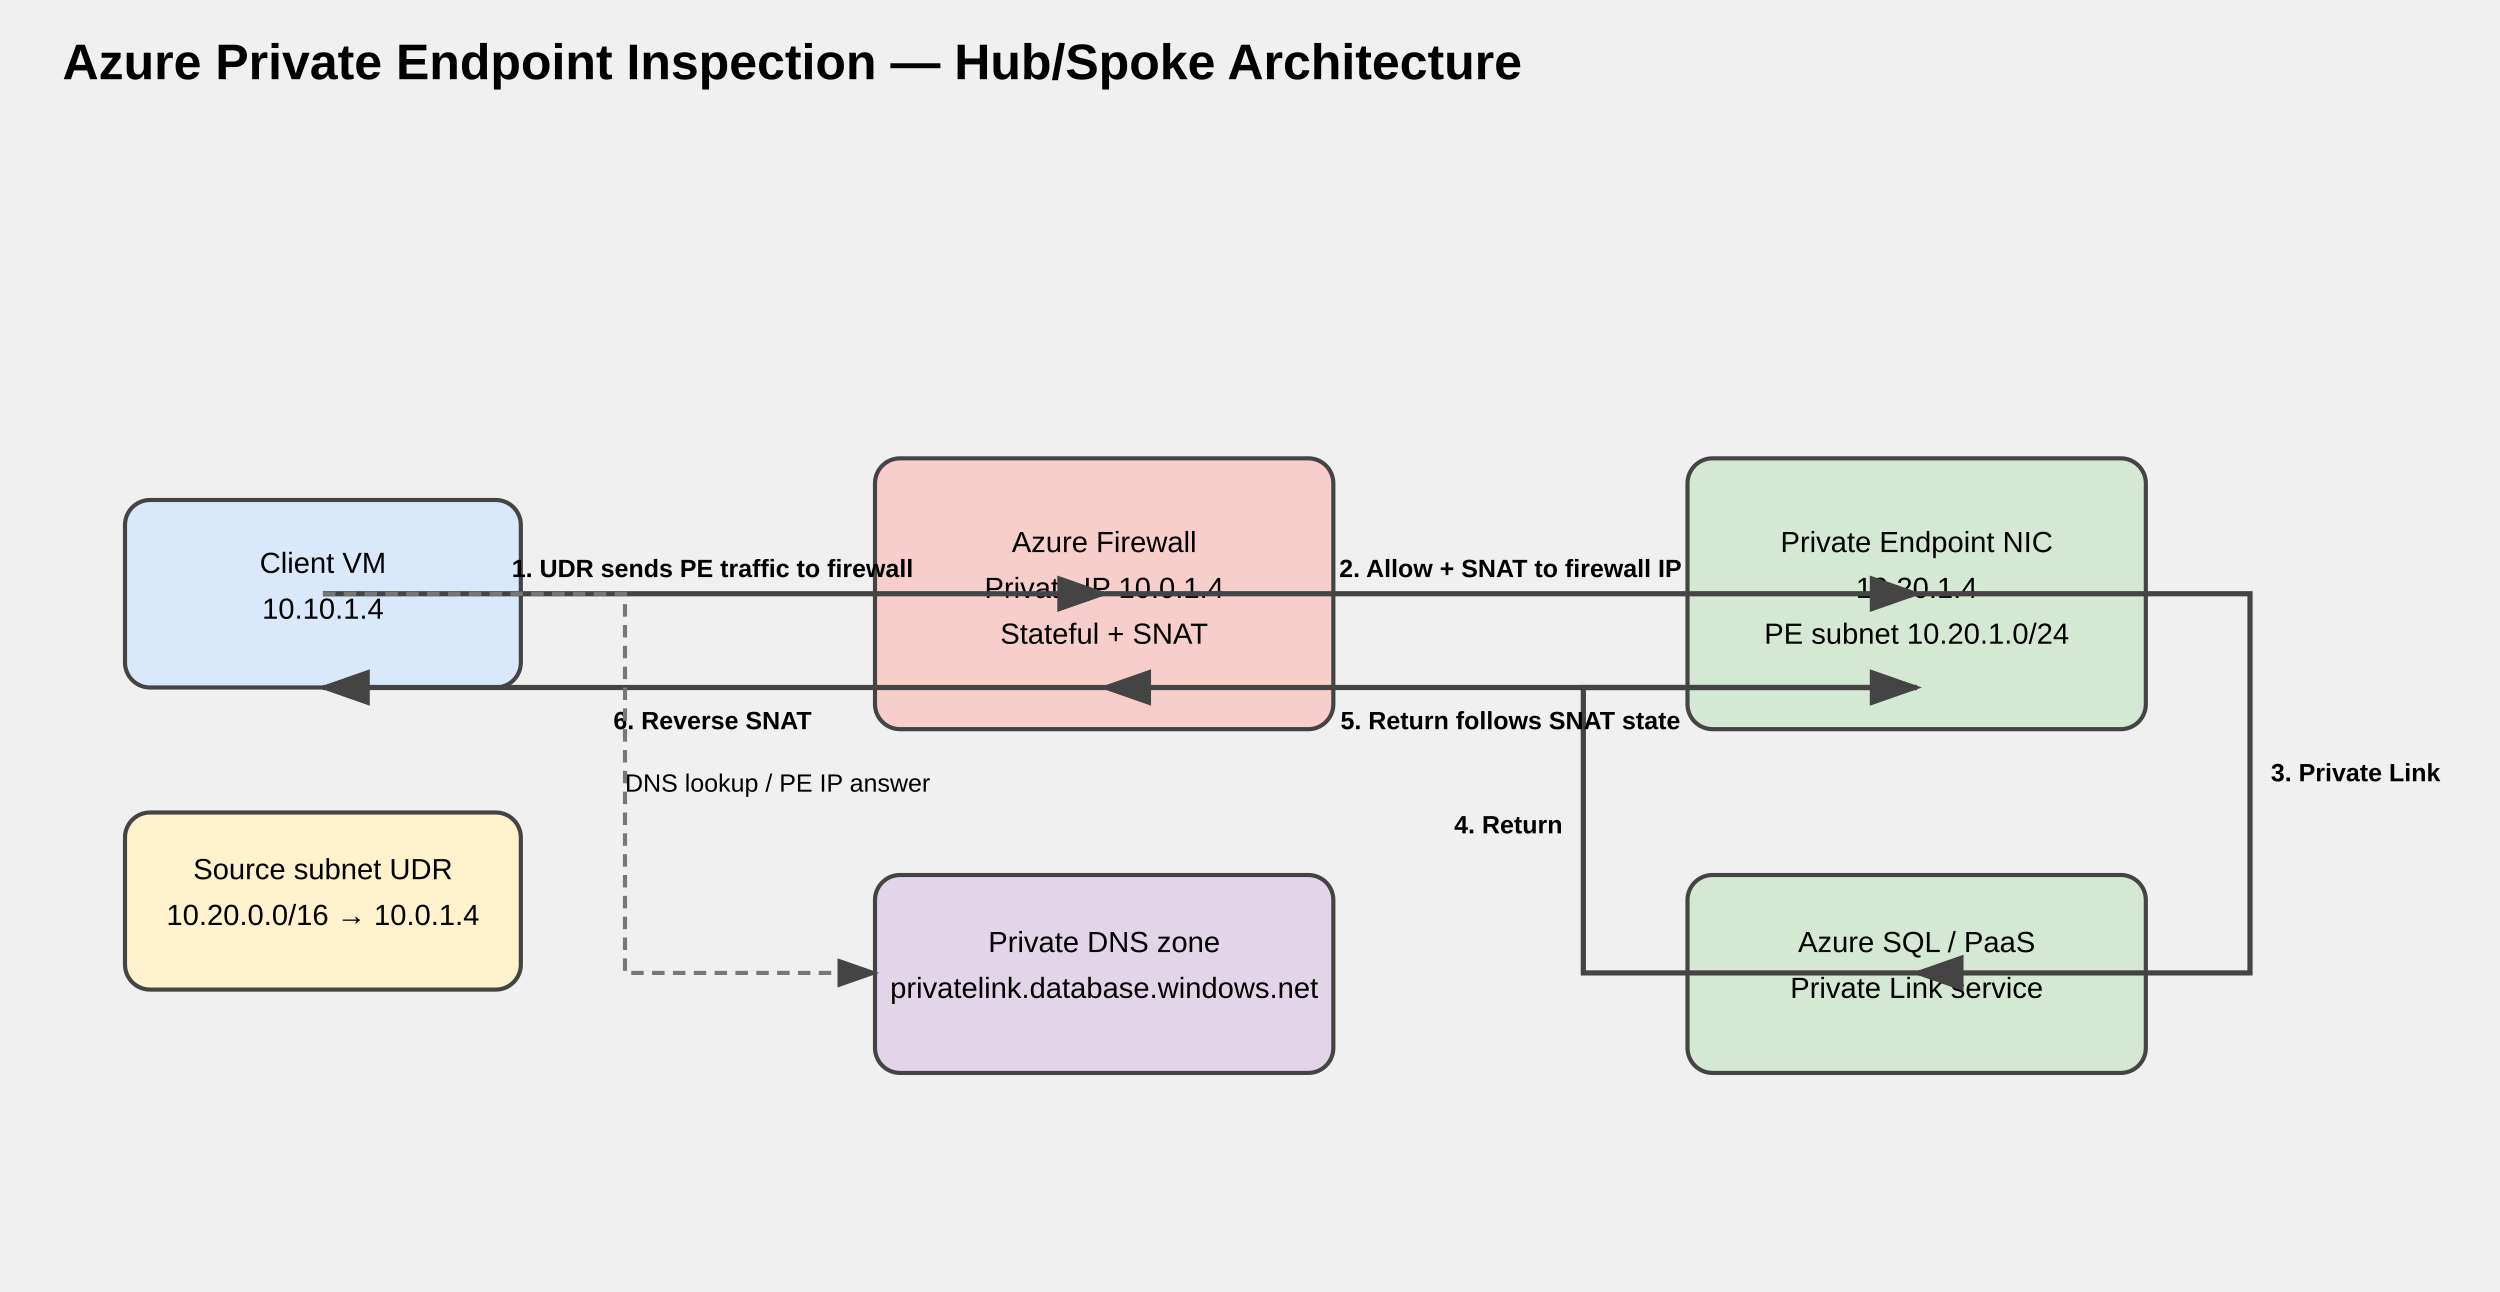
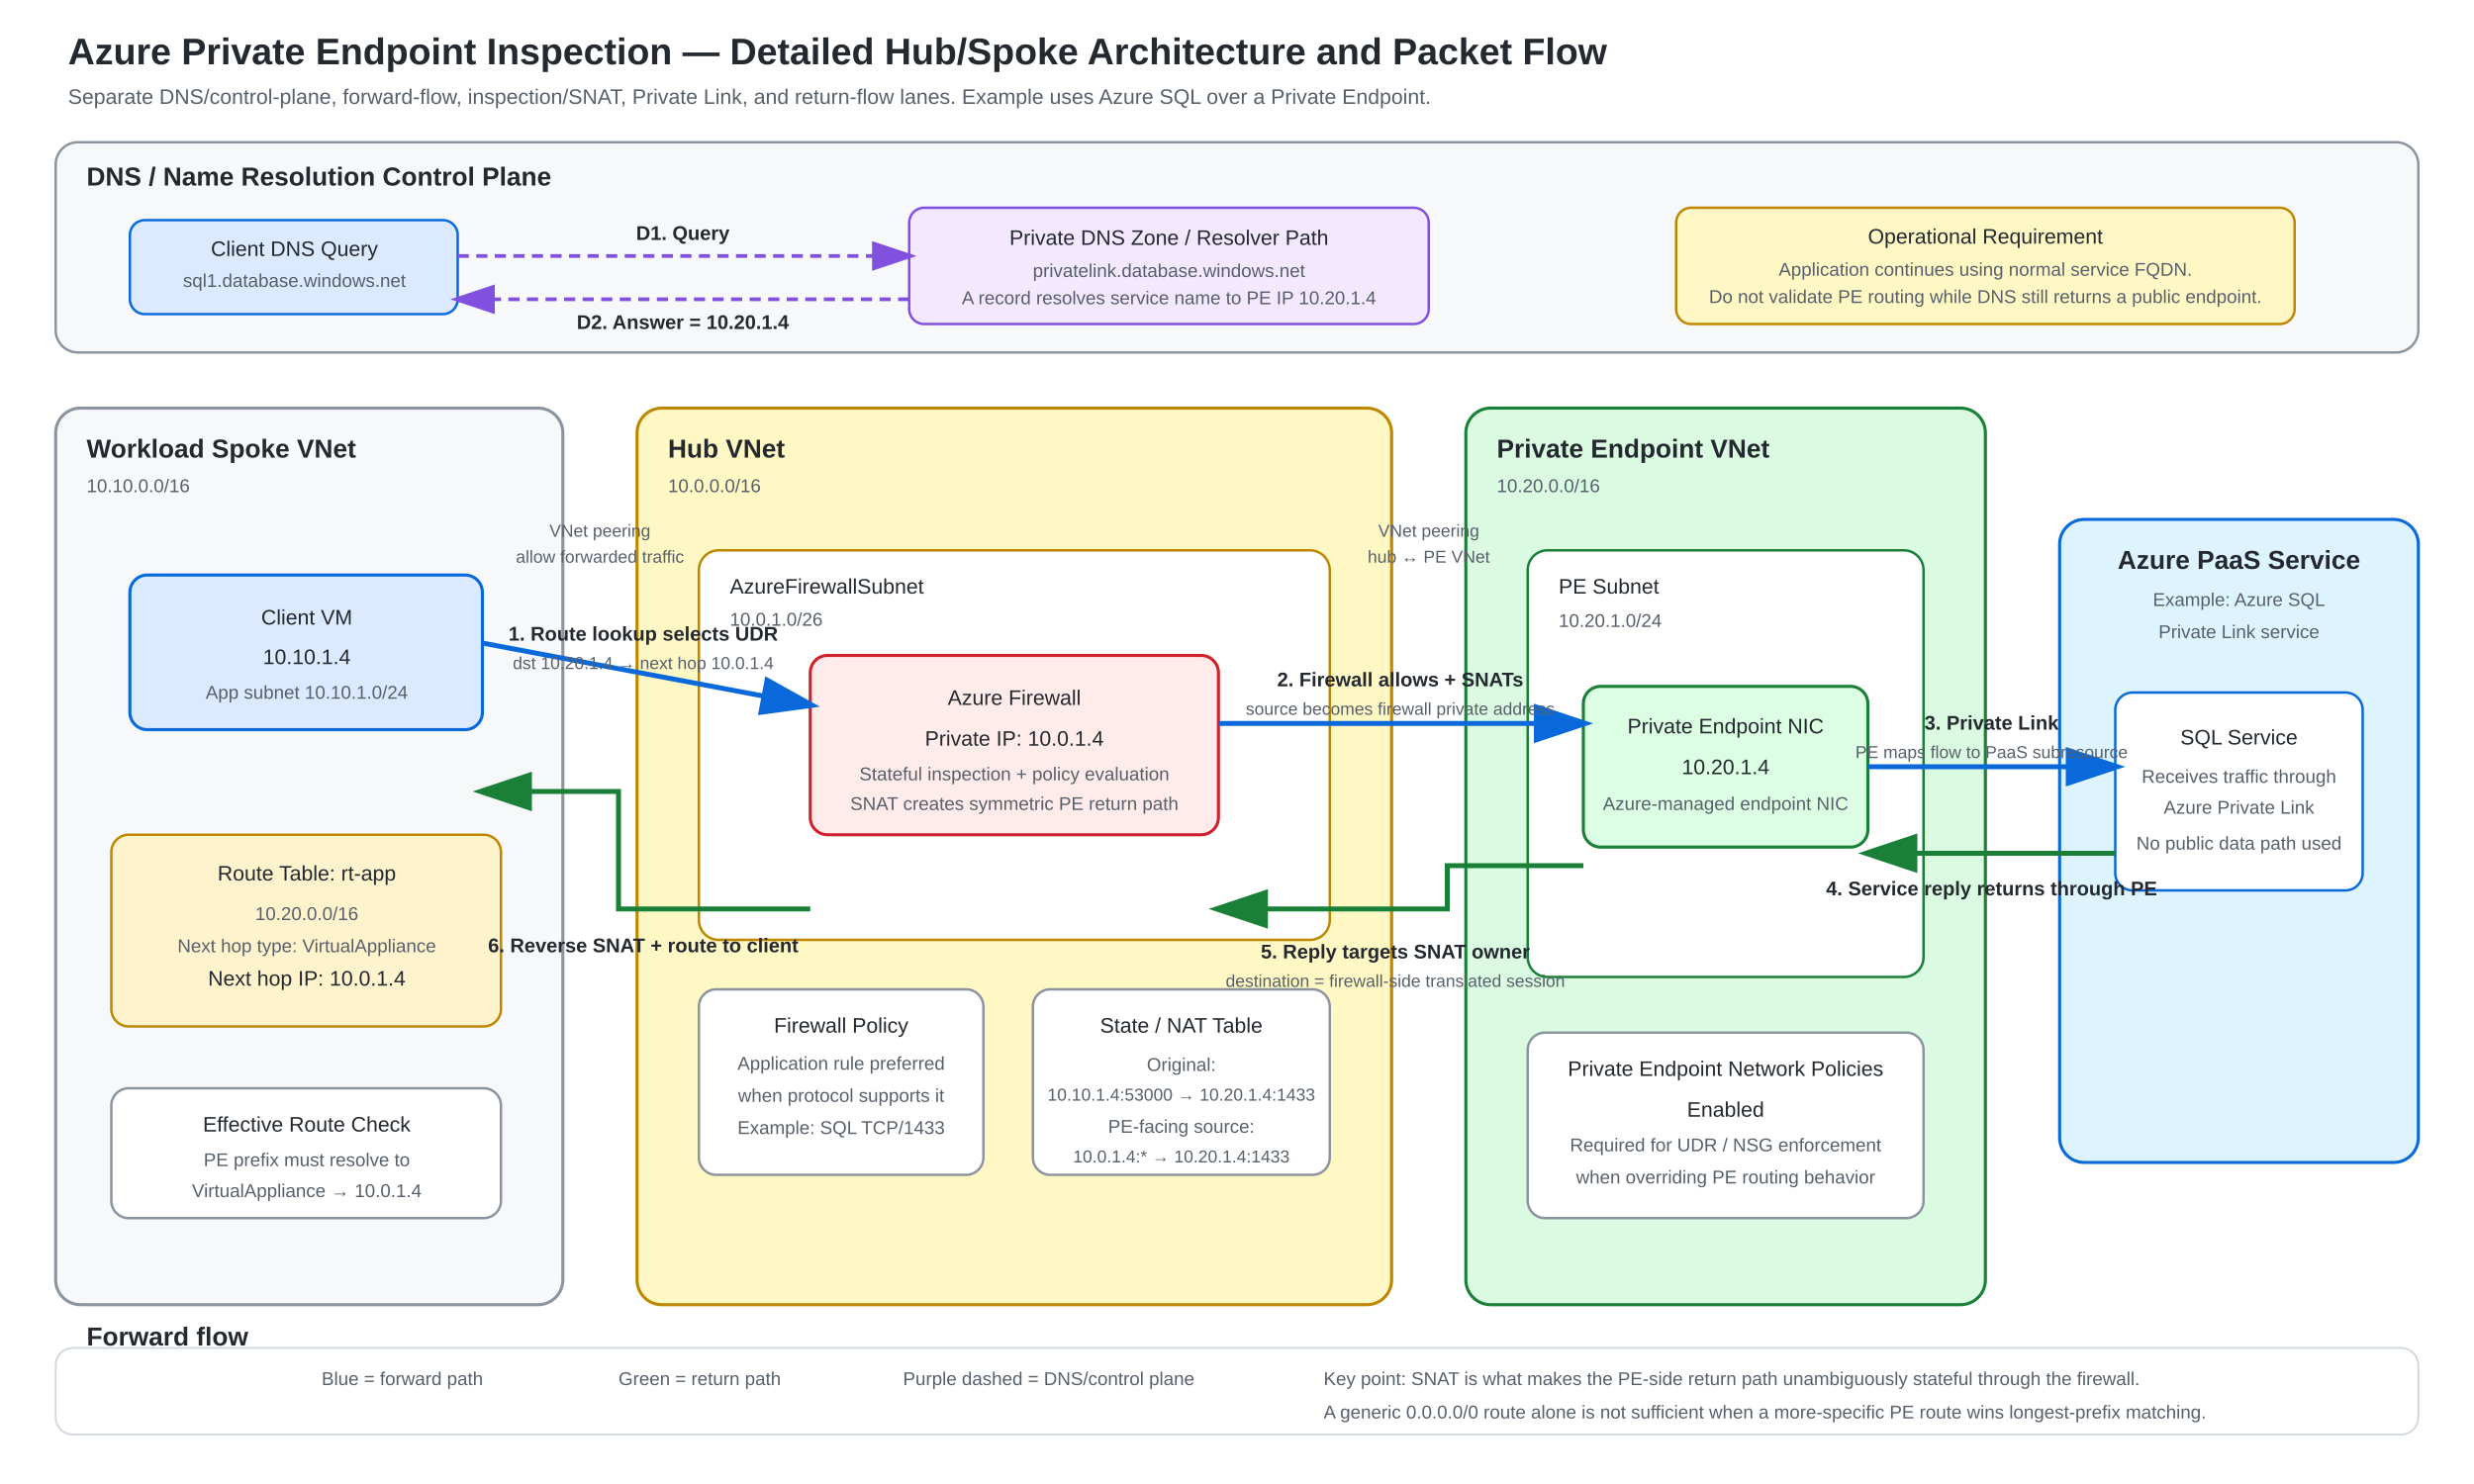
- <svg xmlns="http://www.w3.org/2000/svg" width="1200" height="620" viewBox="0 0 1200 620">
+ <svg xmlns="http://www.w3.org/2000/svg" width="2000" height="1200" viewBox="0 0 2000 1200">
  <defs>
-     <marker id="a" markerWidth="10" markerHeight="7" refX="9" refY="3.5" orient="auto">
-       <polygon points="0 0,10 3.5,0 7" fill="#444" />
+     <marker id="blueArrow" markerWidth="12" markerHeight="8" refX="10" refY="4" orient="auto">
+       <polygon points="0 0,12 4,0 8" fill="#0969da" />
    </marker>
+     <marker id="greenArrow" markerWidth="12" markerHeight="8" refX="10" refY="4" orient="auto">
+       <polygon points="0 0,12 4,0 8" fill="#1a7f37" />
+     </marker>
+     <marker id="purpleArrow" markerWidth="12" markerHeight="8" refX="10" refY="4" orient="auto">
+       <polygon points="0 0,12 4,0 8" fill="#8250df" />
+     </marker>
+     <style>
+       .title{font:700 30px Arial,Helvetica,sans-serif;fill:#24292f}
+       .subtitle{font:17px Arial,Helvetica,sans-serif;fill:#57606a}
+       .zone{font:700 21px Arial,Helvetica,sans-serif;fill:#24292f}
+       .label{font:17px Arial,Helvetica,sans-serif;fill:#24292f}
+       .small{font:15px Arial,Helvetica,sans-serif;fill:#57606a}
+       .step{font:700 16px Arial,Helvetica,sans-serif;fill:#24292f}
+       .tiny{font:14px Arial,Helvetica,sans-serif;fill:#57606a}
+     </style>
  </defs>
-   <text x="30" y="38" font-family="Arial" font-size="24" font-weight="bold">Azure Private Endpoint Inspection — Hub/Spoke Architecture</text>
-   <rect x="60" y="240" rx="12" ry="12" width="190" height="90" fill="#dae8fc" stroke="#444" stroke-width="2" />
-   <text x="155" y="275" text-anchor="middle" font-family="Arial" font-size="14">Client VM</text>
-   <text x="155" y="297" text-anchor="middle" font-family="Arial" font-size="14">10.10.1.4</text>
-   <rect x="60" y="390" rx="12" ry="12" width="190" height="85" fill="#fff2cc" stroke="#444" stroke-width="2" />
-   <text x="155" y="422" text-anchor="middle" font-family="Arial" font-size="14">Source subnet UDR</text>
-   <text x="155" y="444" text-anchor="middle" font-family="Arial" font-size="14">10.20.0.0/16 → 10.0.1.4</text>
-   <rect x="420" y="220" rx="12" ry="12" width="220" height="130" fill="#f8cecc" stroke="#444" stroke-width="2" />
-   <text x="530" y="265" text-anchor="middle" font-family="Arial" font-size="14">Azure Firewall</text>
-   <text x="530" y="287" text-anchor="middle" font-family="Arial" font-size="14">Private IP 10.0.1.4</text>
-   <text x="530" y="309" text-anchor="middle" font-family="Arial" font-size="14">Stateful + SNAT</text>
-   <rect x="420" y="420" rx="12" ry="12" width="220" height="95" fill="#e1d5e7" stroke="#444" stroke-width="2" />
-   <text x="530" y="457" text-anchor="middle" font-family="Arial" font-size="14">Private DNS zone</text>
-   <text x="530" y="479" text-anchor="middle" font-family="Arial" font-size="14">privatelink.database.windows.net</text>
-   <rect x="810" y="220" rx="12" ry="12" width="220" height="130" fill="#d5e8d4" stroke="#444" stroke-width="2" />
-   <text x="920" y="265" text-anchor="middle" font-family="Arial" font-size="14">Private Endpoint NIC</text>
-   <text x="920" y="287" text-anchor="middle" font-family="Arial" font-size="14">10.20.1.4</text>
-   <text x="920" y="309" text-anchor="middle" font-family="Arial" font-size="14">PE subnet 10.20.1.0/24</text>
-   <rect x="810" y="420" rx="12" ry="12" width="220" height="95" fill="#d5e8d4" stroke="#444" stroke-width="2" />
-   <text x="920" y="457" text-anchor="middle" font-family="Arial" font-size="14">Azure SQL / PaaS</text>
-   <text x="920" y="479" text-anchor="middle" font-family="Arial" font-size="14">Private Link service</text>
-   <polyline points="155,285 342,285 342,285 530,285" fill="none" stroke="#444" stroke-width="2.5" marker-end="url(#a)" />
-   <text x="342" y="277" text-anchor="middle" font-family="Arial" font-size="12" font-weight="bold">1. UDR sends PE traffic to firewall</text>
-   <polyline points="530,285 725,285 725,285 920,285" fill="none" stroke="#444" stroke-width="2.5" marker-end="url(#a)" />
-   <text x="725" y="277" text-anchor="middle" font-family="Arial" font-size="12" font-weight="bold">2. Allow + SNAT to firewall IP</text>
-   <polyline points="920,285 1080,285 1080,467 920,467" fill="none" stroke="#444" stroke-width="2.5" marker-end="url(#a)" />
-   <text x="1090" y="375" font-family="Arial" font-size="12" font-weight="bold">3. Private Link</text>
-   <polyline points="920,467 760,467 760,330 920,330" fill="none" stroke="#444" stroke-width="2.5" marker-end="url(#a)" />
-   <text x="750" y="400" text-anchor="end" font-family="Arial" font-size="12" font-weight="bold">4. Return</text>
-   <polyline points="920,330 725,330 725,330 530,330" fill="none" stroke="#444" stroke-width="2.5" marker-end="url(#a)" />
-   <text x="725" y="350" text-anchor="middle" font-family="Arial" font-size="12" font-weight="bold">5. Return follows SNAT state</text>
-   <polyline points="530,330 342,330 342,330 155,330" fill="none" stroke="#444" stroke-width="2.5" marker-end="url(#a)" />
-   <text x="342" y="350" text-anchor="middle" font-family="Arial" font-size="12" font-weight="bold">6. Reverse SNAT</text>
-   <polyline points="155,285 300,285 300,467 420,467" fill="none" stroke="#777" stroke-width="2" stroke-dasharray="6 4" marker-end="url(#a)" />
-   <text x="300" y="380" font-family="Arial" font-size="12">DNS lookup / PE IP answer</text>
+   <rect width="2000" height="1200" fill="#ffffff" />
+   <text x="55" y="52" class="title">Azure Private Endpoint Inspection — Detailed Hub/Spoke Architecture and Packet Flow</text>
+   <text x="55" y="84" class="subtitle">Separate DNS/control-plane, forward-flow, inspection/SNAT, Private Link, and return-flow lanes. Example uses Azure SQL over a Private Endpoint.</text>
+   <rect x="45" y="115" width="1910" height="170" rx="18" fill="#f6f8fa" stroke="#8c959f" stroke-width="2" />
+   <text x="70" y="150" class="zone">DNS / Name Resolution Control Plane</text>
+   <rect x="105" y="178" width="265" height="76" rx="12" fill="#dbeafe" stroke="#0969da" stroke-width="2" />
+   <text x="238" y="207" text-anchor="middle" class="label" font-weight="700">Client DNS Query</text>
+   <text x="238" y="232" text-anchor="middle" class="small">sql1.database.windows.net</text>
+   <rect x="735" y="168" width="420" height="94" rx="12" fill="#f3e8ff" stroke="#8250df" stroke-width="2" />
+   <text x="945" y="198" text-anchor="middle" class="label" font-weight="700">Private DNS Zone / Resolver Path</text>
+   <text x="945" y="224" text-anchor="middle" class="small">privatelink.database.windows.net</text>
+   <text x="945" y="246" text-anchor="middle" class="small">A record resolves service name to PE IP 10.20.1.4</text>
+   <line x1="370" y1="207" x2="735" y2="207" stroke="#8250df" stroke-width="3" stroke-dasharray="9 6" marker-end="url(#purpleArrow)" />
+   <text x="552" y="194" text-anchor="middle" class="step">D1. Query</text>
+   <line x1="735" y1="242" x2="370" y2="242" stroke="#8250df" stroke-width="3" stroke-dasharray="9 6" marker-end="url(#purpleArrow)" />
+   <text x="552" y="266" text-anchor="middle" class="step">D2. Answer = 10.20.1.4</text>
+   <rect x="1355" y="168" width="500" height="94" rx="12" fill="#fff8c5" stroke="#bf8700" stroke-width="2" />
+   <text x="1605" y="197" text-anchor="middle" class="label" font-weight="700">Operational Requirement</text>
+   <text x="1605" y="223" text-anchor="middle" class="small">Application continues using normal service FQDN.</text>
+   <text x="1605" y="245" text-anchor="middle" class="small">Do not validate PE routing while DNS still returns a public endpoint.</text>
+   <rect x="45" y="330" width="410" height="725" rx="20" fill="#f6f8fa" stroke="#8c959f" stroke-width="2.5" />
+   <text x="70" y="370" class="zone">Workload Spoke VNet</text>
+   <text x="70" y="398" class="small">10.10.0.0/16</text>
+   <rect x="515" y="330" width="610" height="725" rx="20" fill="#fff8c5" stroke="#bf8700" stroke-width="2.5" />
+   <text x="540" y="370" class="zone">Hub VNet</text>
+   <text x="540" y="398" class="small">10.0.0.0/16</text>
+   <rect x="1185" y="330" width="420" height="725" rx="20" fill="#dafbe1" stroke="#1a7f37" stroke-width="2.5" />
+   <text x="1210" y="370" class="zone">Private Endpoint VNet</text>
+   <text x="1210" y="398" class="small">10.20.0.0/16</text>
+   <rect x="1665" y="420" width="290" height="520" rx="20" fill="#ddf4ff" stroke="#0969da" stroke-width="2.5" />
+   <text x="1810" y="460" text-anchor="middle" class="zone">Azure PaaS Service</text>
+   <text x="1810" y="490" text-anchor="middle" class="small">Example: Azure SQL</text>
+   <text x="1810" y="516" text-anchor="middle" class="small">Private Link service</text>
+   <rect x="105" y="465" width="285" height="125" rx="14" fill="#dbeafe" stroke="#0969da" stroke-width="2.5" />
+   <text x="248" y="505" text-anchor="middle" class="label" font-weight="700">Client VM</text>
+   <text x="248" y="537" text-anchor="middle" class="label">10.10.1.4</text>
+   <text x="248" y="565" text-anchor="middle" class="small">App subnet 10.10.1.0/24</text>
+   <rect x="90" y="675" width="315" height="155" rx="14" fill="#fff3cd" stroke="#bf8700" stroke-width="2" />
+   <text x="248" y="712" text-anchor="middle" class="label" font-weight="700">Route Table: rt-app</text>
+   <text x="248" y="744" text-anchor="middle" class="small">10.20.0.0/16</text>
+   <text x="248" y="770" text-anchor="middle" class="small">Next hop type: VirtualAppliance</text>
+   <text x="248" y="797" text-anchor="middle" class="label" font-weight="700">Next hop IP: 10.0.1.4</text>
+   <rect x="90" y="880" width="315" height="105" rx="14" fill="#ffffff" stroke="#8c959f" stroke-width="2" />
+   <text x="248" y="915" text-anchor="middle" class="label" font-weight="700">Effective Route Check</text>
+   <text x="248" y="943" text-anchor="middle" class="small">PE prefix must resolve to</text>
+   <text x="248" y="968" text-anchor="middle" class="small">VirtualAppliance → 10.0.1.4</text>
+   <rect x="565" y="445" width="510" height="315" rx="16" fill="#ffffff" stroke="#bf8700" stroke-width="2" />
+   <text x="590" y="480" class="label" font-weight="700">AzureFirewallSubnet</text>
+   <text x="590" y="506" class="small">10.0.1.0/26</text>
+   <rect x="655" y="530" width="330" height="145" rx="14" fill="#ffebe9" stroke="#cf222e" stroke-width="2.5" />
+   <text x="820" y="570" text-anchor="middle" class="label" font-weight="700">Azure Firewall</text>
+   <text x="820" y="603" text-anchor="middle" class="label">Private IP: 10.0.1.4</text>
+   <text x="820" y="631" text-anchor="middle" class="small">Stateful inspection + policy evaluation</text>
+   <text x="820" y="655" text-anchor="middle" class="small">SNAT creates symmetric PE return path</text>
+   <rect x="565" y="800" width="230" height="150" rx="14" fill="#ffffff" stroke="#8c959f" stroke-width="2" />
+   <text x="680" y="835" text-anchor="middle" class="label" font-weight="700">Firewall Policy</text>
+   <text x="680" y="865" text-anchor="middle" class="small">Application rule preferred</text>
+   <text x="680" y="891" text-anchor="middle" class="small">when protocol supports it</text>
+   <text x="680" y="917" text-anchor="middle" class="small">Example: SQL TCP/1433</text>
+   <rect x="835" y="800" width="240" height="150" rx="14" fill="#ffffff" stroke="#8c959f" stroke-width="2" />
+   <text x="955" y="835" text-anchor="middle" class="label" font-weight="700">State / NAT Table</text>
+   <text x="955" y="866" text-anchor="middle" class="small">Original:</text>
+   <text x="955" y="890" text-anchor="middle" class="tiny">10.10.1.4:53000 → 10.20.1.4:1433</text>
+   <text x="955" y="916" text-anchor="middle" class="small">PE-facing source:</text>
+   <text x="955" y="940" text-anchor="middle" class="tiny">10.0.1.4:* → 10.20.1.4:1433</text>
+   <rect x="1235" y="445" width="320" height="345" rx="16" fill="#ffffff" stroke="#1a7f37" stroke-width="2" />
+   <text x="1260" y="480" class="label" font-weight="700">PE Subnet</text>
+   <text x="1260" y="507" class="small">10.20.1.0/24</text>
+   <rect x="1280" y="555" width="230" height="130" rx="14" fill="#dcffe4" stroke="#1a7f37" stroke-width="2.5" />
+   <text x="1395" y="593" text-anchor="middle" class="label" font-weight="700">Private Endpoint NIC</text>
+   <text x="1395" y="626" text-anchor="middle" class="label">10.20.1.4</text>
+   <text x="1395" y="655" text-anchor="middle" class="small">Azure-managed endpoint NIC</text>
+   <rect x="1235" y="835" width="320" height="150" rx="14" fill="#ffffff" stroke="#8c959f" stroke-width="2" />
+   <text x="1395" y="870" text-anchor="middle" class="label" font-weight="700">Private Endpoint Network Policies</text>
+   <text x="1395" y="903" text-anchor="middle" class="label" font-weight="700">Enabled</text>
+   <text x="1395" y="931" text-anchor="middle" class="small">Required for UDR / NSG enforcement</text>
+   <text x="1395" y="957" text-anchor="middle" class="small">when overriding PE routing behavior</text>
+   <rect x="1710" y="560" width="200" height="160" rx="14" fill="#ffffff" stroke="#0969da" stroke-width="2" />
+   <text x="1810" y="602" text-anchor="middle" class="label" font-weight="700">SQL Service</text>
+   <text x="1810" y="633" text-anchor="middle" class="small">Receives traffic through</text>
+   <text x="1810" y="658" text-anchor="middle" class="small">Azure Private Link</text>
+   <text x="1810" y="687" text-anchor="middle" class="small">No public data path used</text>
+   <text x="485" y="434" text-anchor="middle" class="tiny">VNet peering</text>
+   <text x="485" y="455" text-anchor="middle" class="tiny">allow forwarded traffic</text>
+   <text x="1155" y="434" text-anchor="middle" class="tiny">VNet peering</text>
+   <text x="1155" y="455" text-anchor="middle" class="tiny">hub ↔ PE VNet</text>
+   <text x="70" y="1088" class="zone" fill="#0969da">Forward flow</text>
+   <line x1="390" y1="520" x2="655" y2="570" stroke="#0969da" stroke-width="4" marker-end="url(#blueArrow)" />
+   <text x="520" y="518" text-anchor="middle" class="step">1. Route lookup selects UDR</text>
+   <text x="520" y="541" text-anchor="middle" class="tiny">dst 10.20.1.4 → next hop 10.0.1.4</text>
+   <line x1="985" y1="585" x2="1280" y2="585" stroke="#0969da" stroke-width="4" marker-end="url(#blueArrow)" />
+   <text x="1132" y="555" text-anchor="middle" class="step">2. Firewall allows + SNATs</text>
+   <text x="1132" y="578" text-anchor="middle" class="tiny">source becomes firewall private address</text>
+   <line x1="1510" y1="620" x2="1710" y2="620" stroke="#0969da" stroke-width="4" marker-end="url(#blueArrow)" />
+   <text x="1610" y="590" text-anchor="middle" class="step">3. Private Link</text>
+   <text x="1610" y="613" text-anchor="middle" class="tiny">PE maps flow to PaaS subresource</text>
+   <text x="70" y="1130" class="zone" fill="#1a7f37">Return flow</text>
+   <line x1="1710" y1="690" x2="1510" y2="690" stroke="#1a7f37" stroke-width="4" marker-end="url(#greenArrow)" />
+   <text x="1610" y="724" text-anchor="middle" class="step">4. Service reply returns through PE</text>
+   <polyline points="1280,700 1170,700 1170,735 985,735" fill="none" stroke="#1a7f37" stroke-width="4" marker-end="url(#greenArrow)" />
+   <text x="1128" y="775" text-anchor="middle" class="step">5. Reply targets SNAT owner</text>
+   <text x="1128" y="798" text-anchor="middle" class="tiny">destination = firewall-side translated session</text>
+   <polyline points="655,735 500,735 500,640 390,640" fill="none" stroke="#1a7f37" stroke-width="4" marker-end="url(#greenArrow)" />
+   <text x="520" y="770" text-anchor="middle" class="step">6. Reverse SNAT + route to client</text>
+   <rect x="45" y="1090" width="1910" height="70" rx="14" fill="#ffffff" stroke="#d0d7de" stroke-width="1.5" />
+   <text x="260" y="1120" class="small">Blue = forward path</text>
+   <text x="500" y="1120" class="small">Green = return path</text>
+   <text x="730" y="1120" class="small">Purple dashed = DNS/control plane</text>
+   <text x="1070" y="1120" class="small">Key point: SNAT is what makes the PE-side return path unambiguously stateful through the firewall.</text>
+   <text x="1070" y="1147" class="small">A generic 0.0.0.0/0 route alone is not sufficient when a more-specific PE route wins longest-prefix matching.</text>
</svg>
